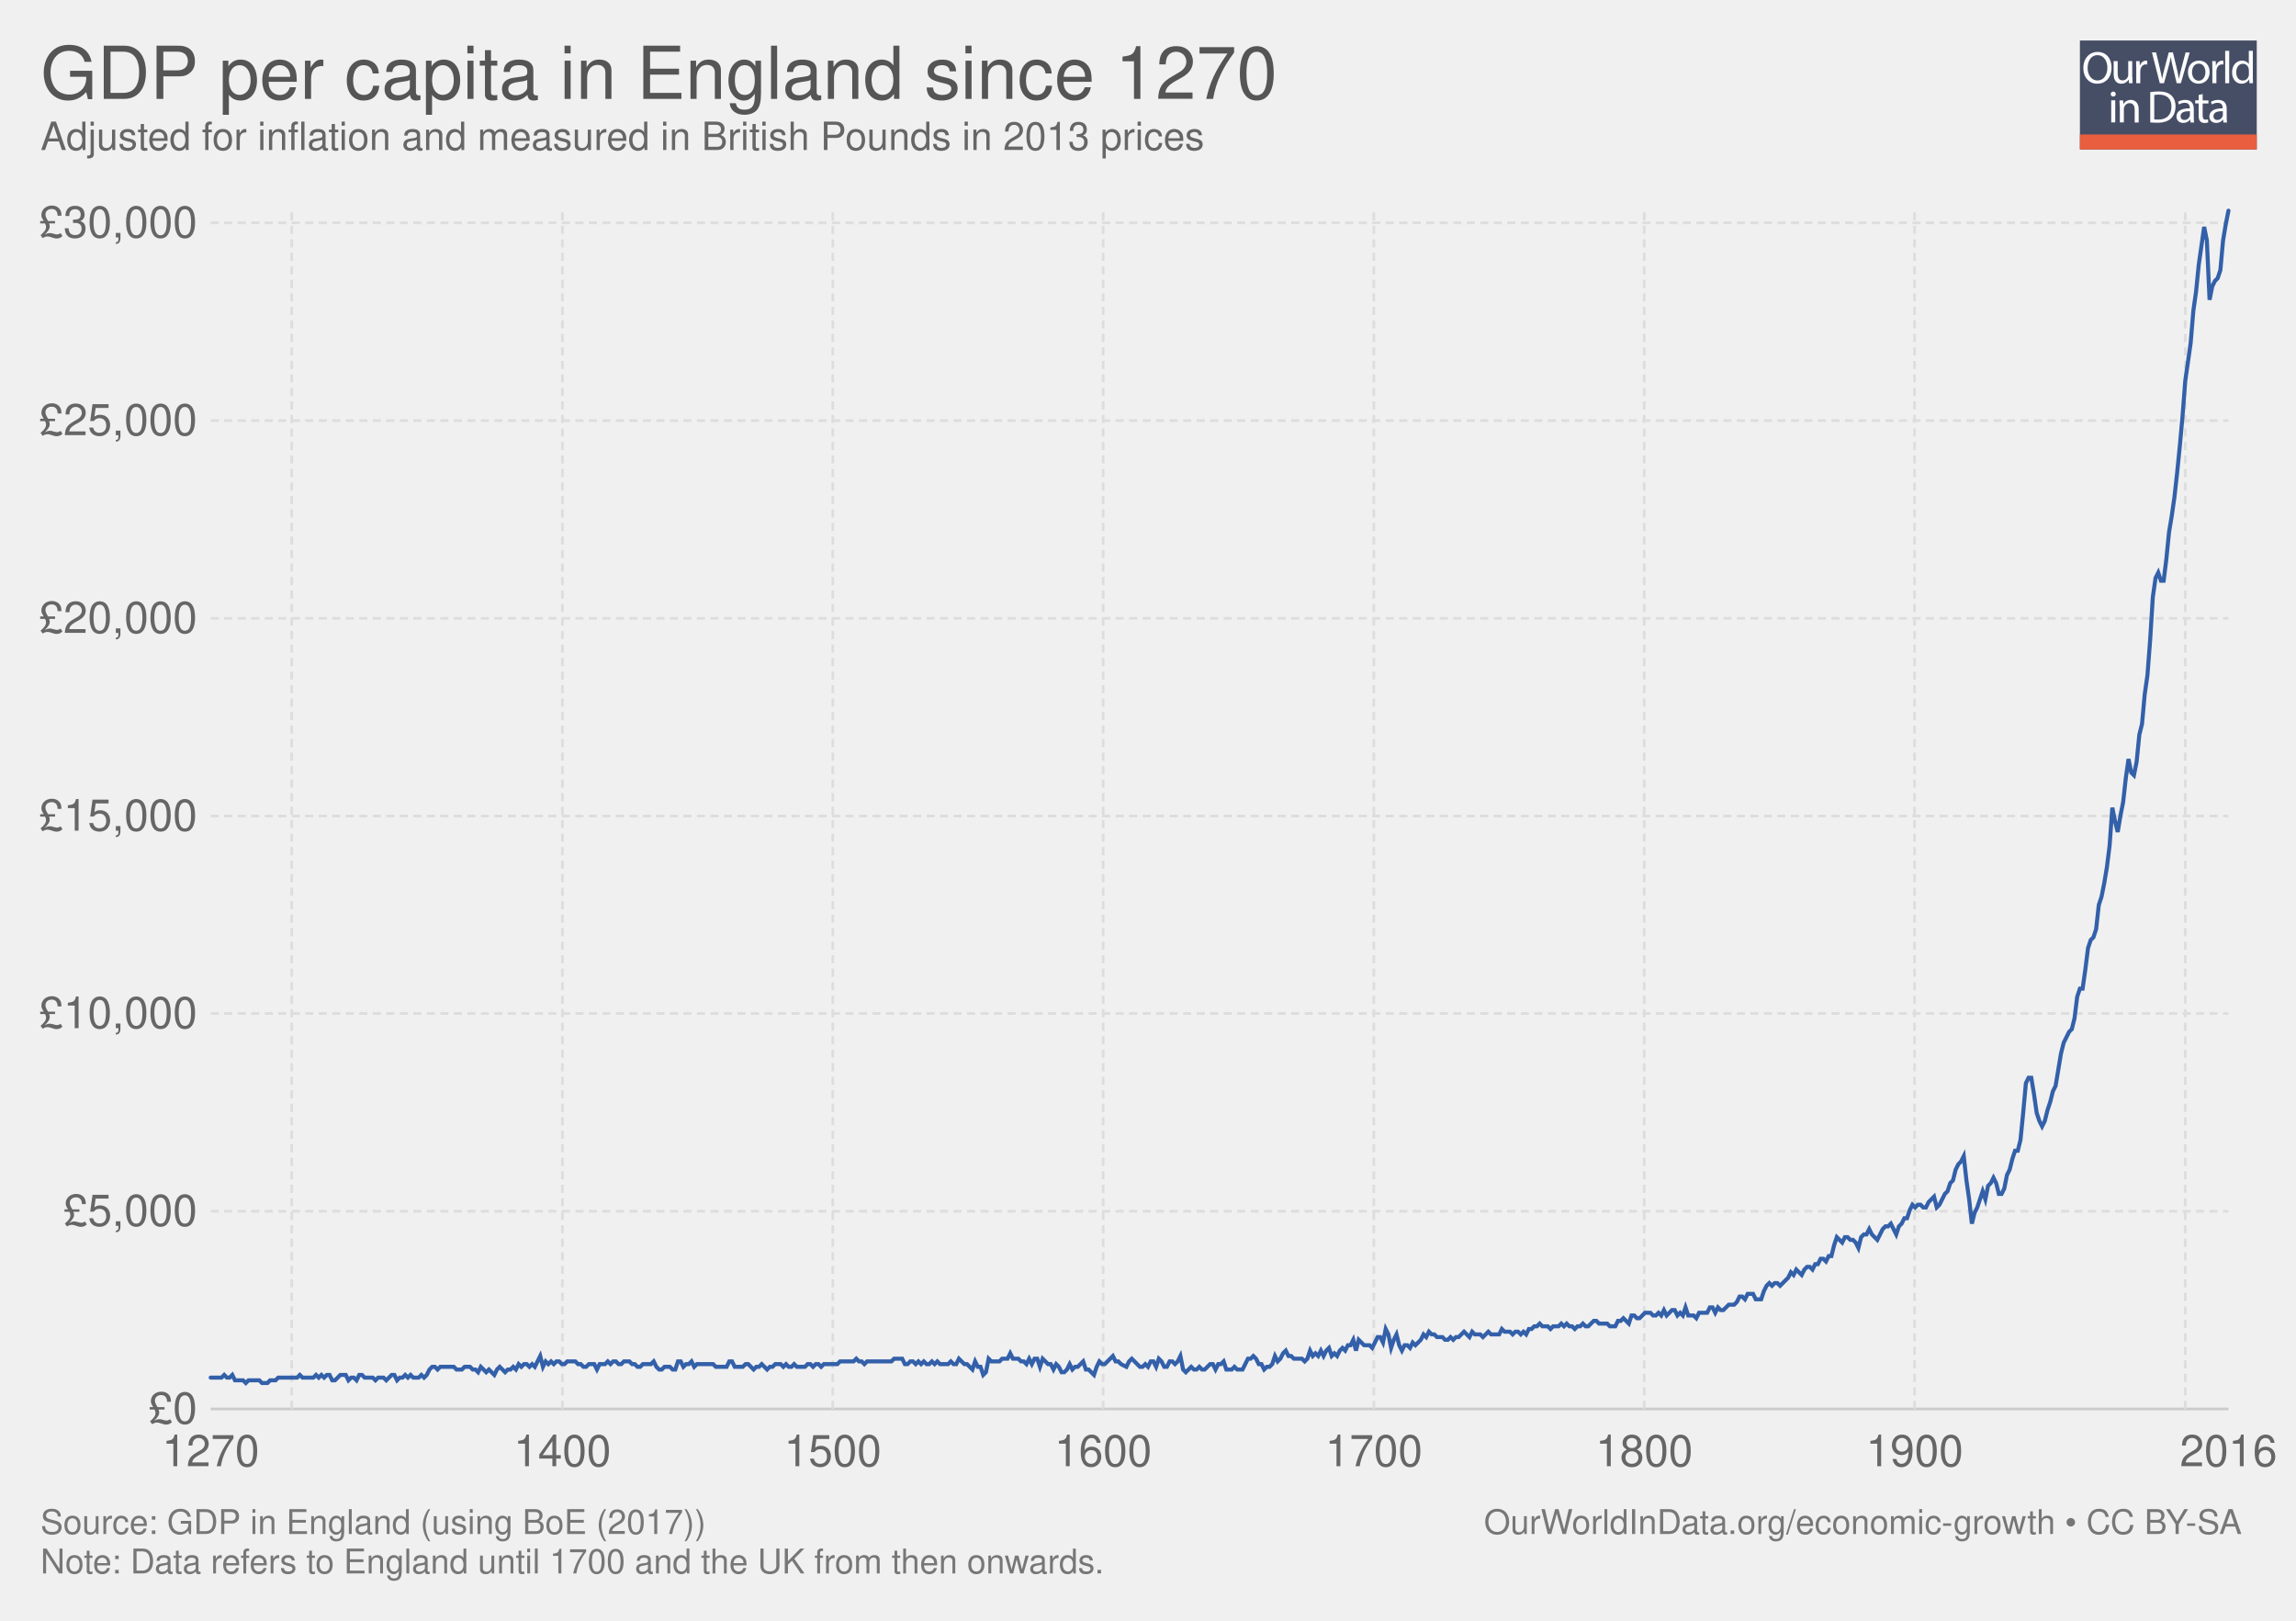
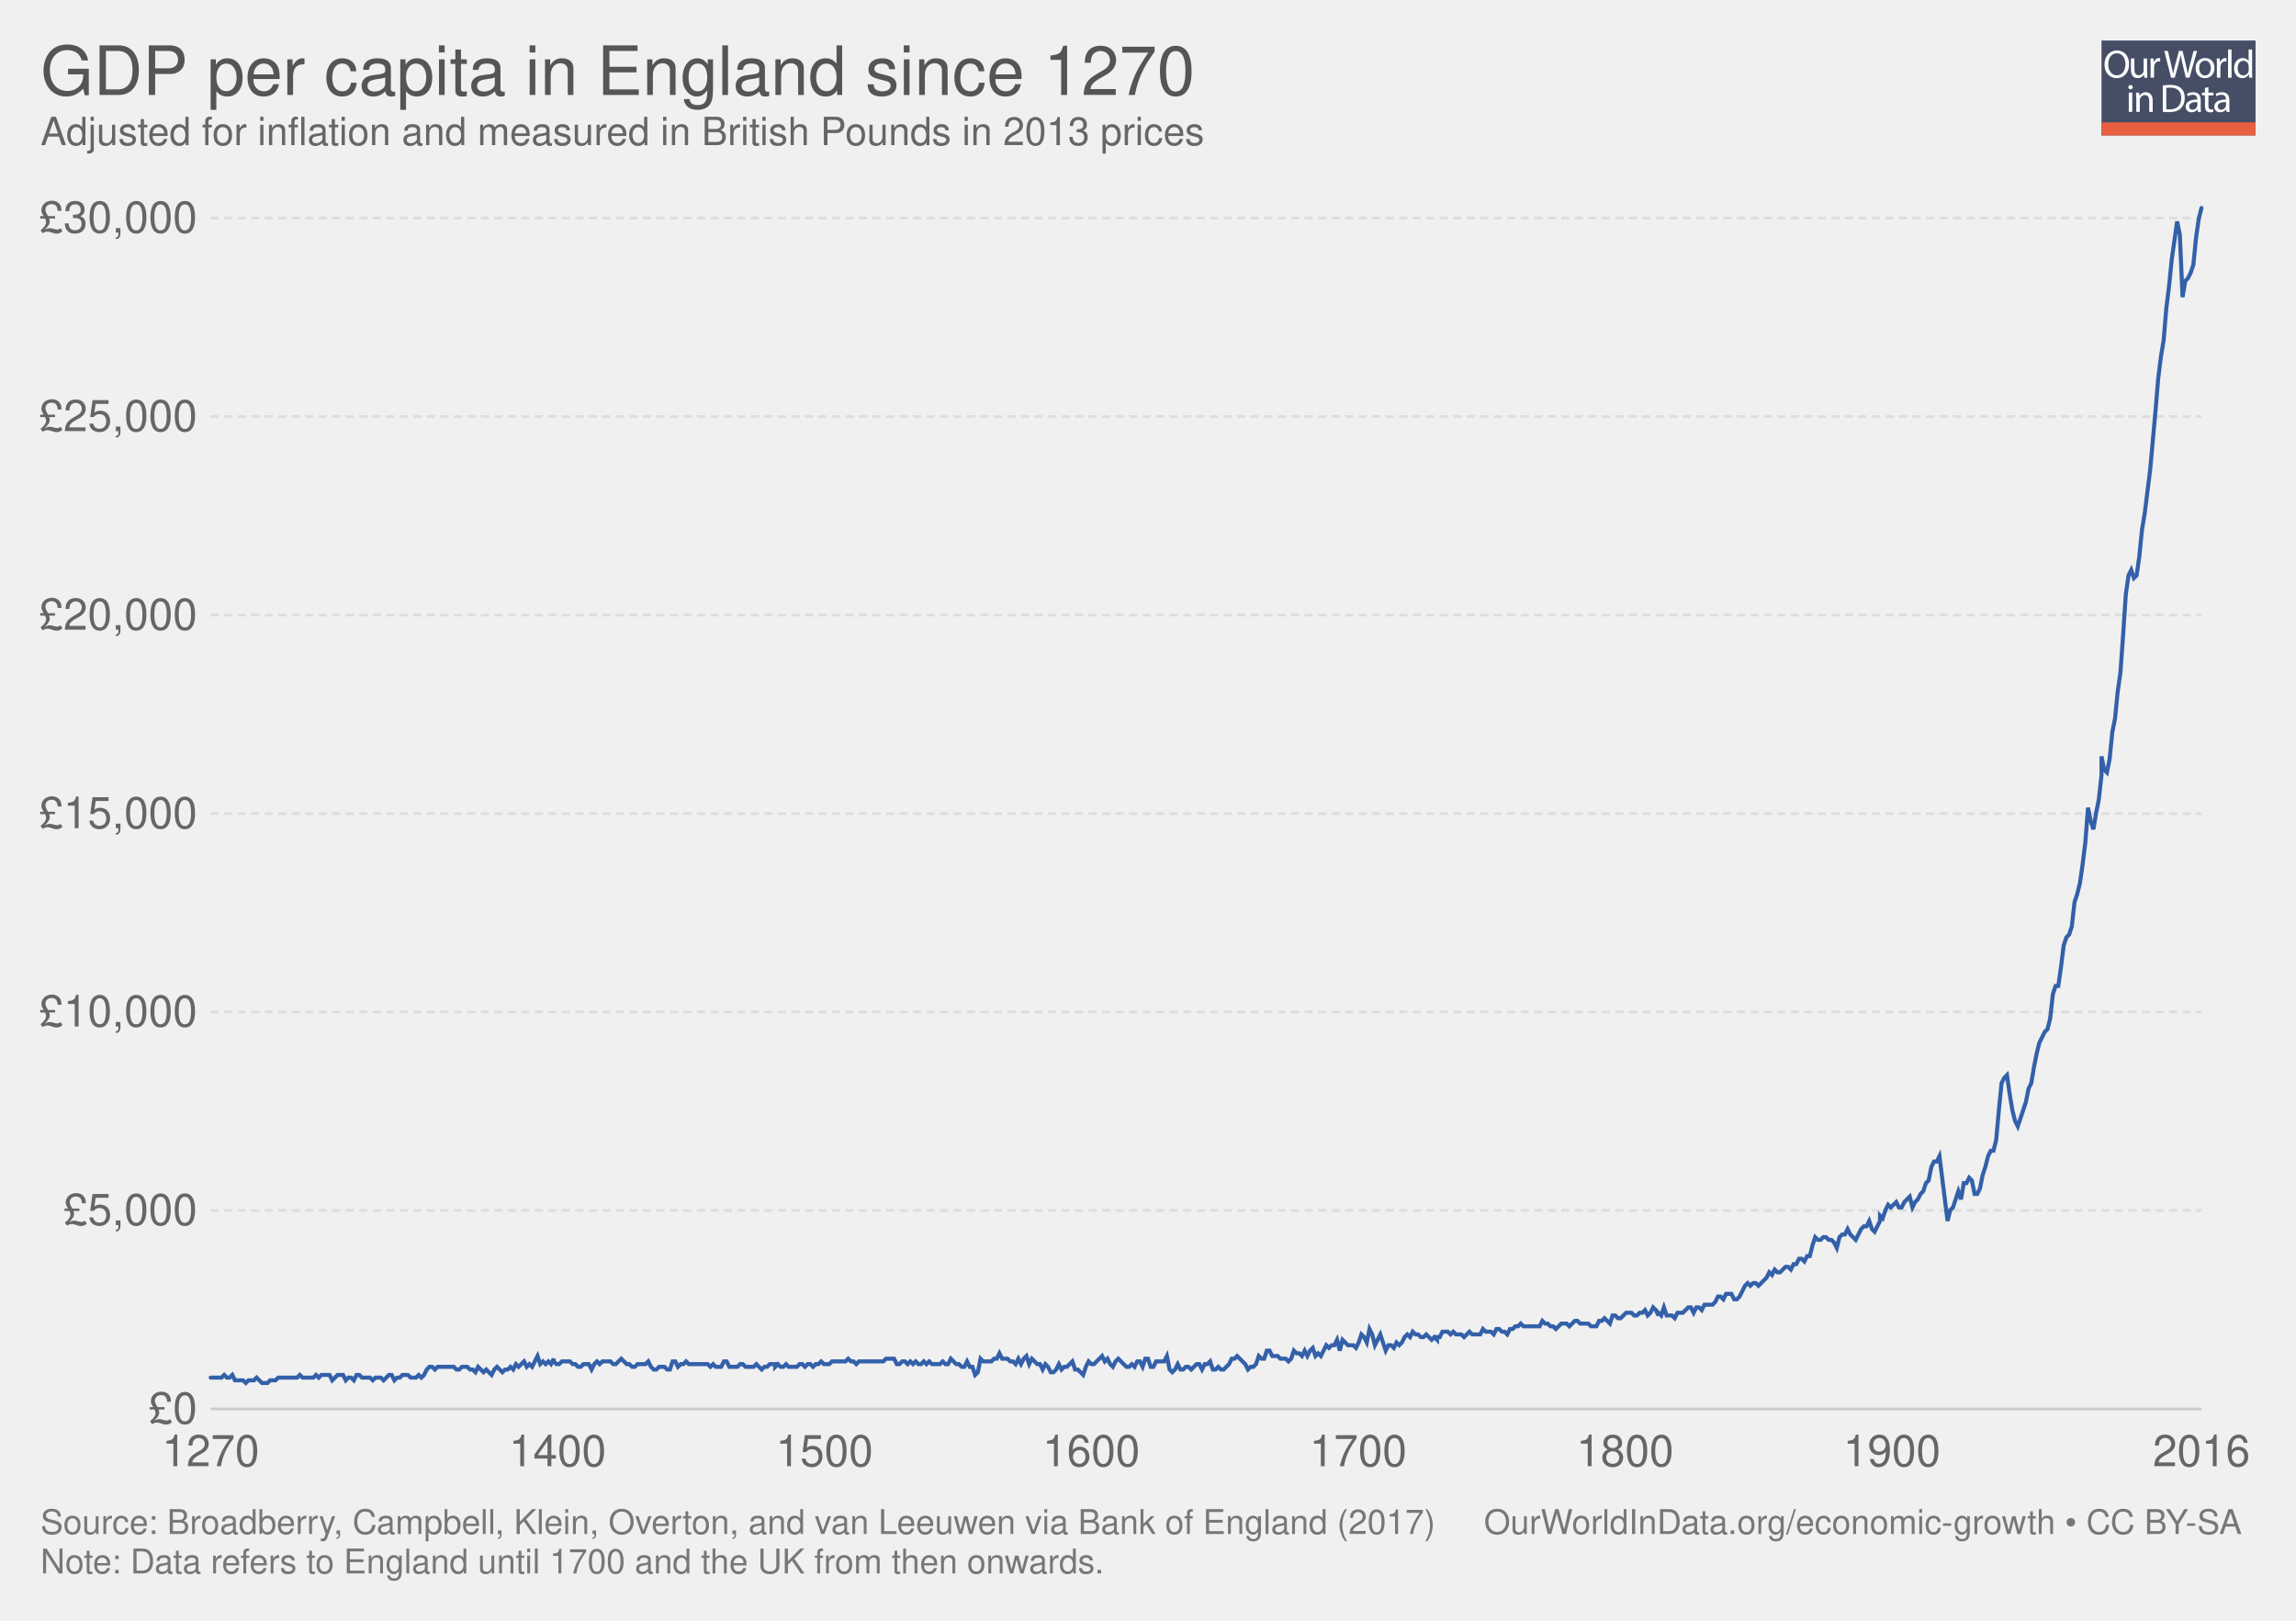
<svg xmlns="http://www.w3.org/2000/svg" xmlns:xlink="http://www.w3.org/1999/xlink" version="1.1" style="font-family: 'Helvetica Neue', Helvetica, Arial, sans-serif; font-size: 18px; background-color: white; text-rendering: optimizeLegibility; -webkit-font-smoothing: antialiased;" width="850" height="600">
  <g class="ChartTab">
    <g class="HeaderView">
-       <g opacity="0.8" transform="translate(770, 15) scale(0.31)">
+       <g opacity="0.8" transform="translate(778, 15) scale(0.27)">
        <a xlink:href="https://ourworldindata.org" target="_blank">
          <g>
            <rect x="0" y="0" fill="#1B2543" width="211.2" height="130.1" />
            <rect x="0" y="112.2" fill="#E63912" width="211.2" height="17.9" />
            <g>
              <rect x="1.2" y="12.3" fill="none" width="210.2" height="99.2" />
              <path fill="#FFFFFF" d="M37.8,32.2c0,12.7-7.7,19.4-17.1,19.4c-9.7,0-16.6-7.5-16.6-18.7c0-11.7,7.3-19.3,17.1-19.3 C31.3,13.7,37.8,21.3,37.8,32.2z M9.2,32.8c0,7.9,4.3,14.9,11.8,14.9c7.5,0,11.8-6.9,11.8-15.3c0-7.3-3.8-14.9-11.8-14.9 C13.1,17.5,9.2,24.8,9.2,32.8z" />
              <path fill="#FFFFFF" d="M62.7,43.8c0,2.7,0.1,5.1,0.2,7.2h-4.3l-0.3-4.3h-0.1c-1.3,2.1-4,4.9-8.8,4.9c-4.2,0-9.1-2.3-9.1-11.6 V24.6h4.8v14.6c0,5,1.5,8.4,5.9,8.4c3.2,0,5.5-2.2,6.3-4.4c0.3-0.7,0.4-1.6,0.4-2.5V24.6h4.8V43.8z" />
              <path fill="#FFFFFF" d="M67.3,32.8c0-3.1-0.1-5.8-0.2-8.2h4.2l0.2,5.2h0.2c1.2-3.5,4.1-5.8,7.3-5.8c0.5,0,0.9,0.1,1.4,0.2v4.5 c-0.5-0.1-1-0.2-1.6-0.2c-3.4,0-5.8,2.6-6.5,6.2c-0.1,0.7-0.2,1.4-0.2,2.2V51h-4.8V32.8z" />
              <path fill="#FFFFFF" d="M95.4,51l-9.4-36.8h5l4.4,18.6c1.1,4.6,2.1,9.2,2.7,12.7h0.1c0.6-3.7,1.8-8,3-12.8l4.9-18.5h5l4.5,18.7 c1,4.4,2,8.7,2.6,12.6h0.1c0.8-4,1.8-8.1,3-12.7l4.9-18.5h4.9L120.6,51h-5L111,31.9c-1.1-4.7-1.9-8.3-2.4-12h-0.1 c-0.7,3.7-1.5,7.3-2.8,12L100.4,51H95.4z" />
              <path fill="#FFFFFF" d="M154.9,37.6c0,9.8-6.8,14-13.2,14c-7.2,0-12.7-5.2-12.7-13.6c0-8.8,5.8-14,13.1-14 C149.8,24,154.9,29.5,154.9,37.6z M133.9,37.9c0,5.8,3.3,10.1,8,10.1c4.6,0,8-4.3,8-10.3c0-4.5-2.2-10.1-7.9-10.1 C136.3,27.6,133.9,32.8,133.9,37.9z" />
              <path fill="#FFFFFF" d="M158.2,32.8c0-3.1-0.1-5.8-0.2-8.2h4.2l0.2,5.2h0.2c1.2-3.5,4.1-5.8,7.3-5.8c0.5,0,0.9,0.1,1.4,0.2v4.5 c-0.5-0.1-1-0.2-1.6-0.2c-3.4,0-5.8,2.6-6.5,6.2c-0.1,0.7-0.2,1.4-0.2,2.2V51h-4.8V32.8z" />
              <path fill="#FFFFFF" d="M173.5,12.3h4.8V51h-4.8V12.3z" />
              <path fill="#FFFFFF" d="M206.5,12.3v31.9c0,2.3,0.1,5,0.2,6.8h-4.3l-0.2-4.6H202c-1.5,2.9-4.7,5.2-9,5.2 c-6.4,0-11.3-5.4-11.3-13.4c-0.1-8.8,5.4-14.2,11.9-14.2c4,0,6.8,1.9,8,4h0.1V12.3H206.5z M201.7,35.4c0-0.6-0.1-1.4-0.2-2 c-0.7-3.1-3.3-5.6-6.9-5.6c-5,0-7.9,4.4-7.9,10.2c0,5.3,2.6,9.8,7.8,9.8c3.2,0,6.2-2.1,7.1-5.7c0.2-0.7,0.2-1.3,0.2-2.1V35.4z" />
              <path fill="#FFFFFF" d="M42.8,64c0.1,1.6-1.1,2.9-3.1,2.9c-1.7,0-2.9-1.3-2.9-2.9c0-1.7,1.3-3,3-3C41.7,61,42.8,62.3,42.8,64z M37.4,97.8V71.4h4.8v26.4H37.4z" />
              <path fill="#FFFFFF" d="M47.5,78.6c0-2.7-0.1-5-0.2-7.1h4.3l0.3,4.4h0.1c1.3-2.5,4.4-5,8.8-5c3.7,0,9.4,2.2,9.4,11.2v15.8h-4.8 V82.6c0-4.3-1.6-7.8-6.1-7.8c-3.2,0-5.6,2.2-6.5,4.9c-0.2,0.6-0.3,1.4-0.3,2.2v15.9h-4.8V78.6z" />
              <path fill="#FFFFFF" d="M84,61.6c2.9-0.4,6.3-0.8,10.1-0.8c6.8,0,11.7,1.6,14.9,4.6c3.3,3,5.2,7.3,5.2,13.2c0,6-1.9,10.9-5.3,14.3 c-3.4,3.4-9.1,5.3-16.3,5.3c-3.4,0-6.2-0.2-8.6-0.4V61.6z M88.8,94.1c1.2,0.2,3,0.3,4.8,0.3c10.2,0,15.7-5.7,15.7-15.6 c0.1-8.7-4.9-14.2-14.9-14.2c-2.5,0-4.3,0.2-5.6,0.5V94.1z" />
              <path fill="#FFFFFF" d="M132.1,97.8l-0.4-3.3h-0.2c-1.5,2.1-4.3,3.9-8.1,3.9c-5.4,0-8.1-3.8-8.1-7.6c0-6.4,5.7-9.9,15.9-9.8v-0.5 c0-2.2-0.6-6.1-6-6.1c-2.5,0-5,0.8-6.9,2l-1.1-3.2c2.2-1.4,5.4-2.3,8.7-2.3c8.1,0,10.1,5.5,10.1,10.8v9.9c0,2.3,0.1,4.5,0.4,6.3 H132.1z M131.4,84.4c-5.3-0.1-11.2,0.8-11.2,5.9c0,3.1,2.1,4.6,4.5,4.6c3.4,0,5.6-2.2,6.4-4.4c0.2-0.5,0.3-1,0.3-1.5V84.4z" />
              <path fill="#FFFFFF" d="M146.6,63.9v7.6h6.9v3.7h-6.9v14.2c0,3.3,0.9,5.1,3.6,5.1c1.3,0,2.2-0.2,2.8-0.3l0.2,3.6 c-0.9,0.4-2.4,0.7-4.3,0.7c-2.2,0-4-0.7-5.2-2c-1.4-1.4-1.9-3.8-1.9-6.9V75.1h-4.1v-3.7h4.1v-6.3L146.6,63.9z" />
              <path fill="#FFFFFF" d="M171.4,97.8l-0.4-3.3h-0.2c-1.5,2.1-4.3,3.9-8.1,3.9c-5.4,0-8.1-3.8-8.1-7.6c0-6.4,5.7-9.9,15.9-9.8v-0.5 c0-2.2-0.6-6.1-6-6.1c-2.5,0-5,0.8-6.9,2l-1.1-3.2c2.2-1.4,5.4-2.3,8.7-2.3c8.1,0,10.1,5.5,10.1,10.8v9.9c0,2.3,0.1,4.5,0.4,6.3 H171.4z M170.7,84.4c-5.3-0.1-11.2,0.8-11.2,5.9c0,3.1,2.1,4.6,4.5,4.6c3.4,0,5.6-2.2,6.4-4.4c0.2-0.5,0.3-1,0.3-1.5V84.4z" />
            </g>
          </g>
        </a>
      </g>
      <a href="https://ourworldindata.org/grapher/GDP-per-capita-in-the-uk-since-1270" target="_blank">
-         <text font-size="27.00" x="15.0" y="36.6" fill="#555">
-           <tspan x="15" y="36.6">GDP per capita in England since 1270</tspan>
+         <text font-size="25.20" x="15.0" y="35.2" fill="#555">
+           <tspan x="15" y="35.16">GDP per capita in England since 1270</tspan>
        </text>
      </a>
-       <text font-size="14.40" x="15.0" y="55.5" fill="#666">
-         <tspan x="15" y="55.52">Adjusted for inflation and measured in British Pounds in 2013 prices</tspan>
+       <text font-size="14.40" x="15.0" y="53.7" fill="#666">
+         <tspan x="15" y="53.72">Adjusted for inflation and measured in British Pounds in 2013 prices</tspan>
      </text>
    </g>
    <g class="LineChart">
      <defs>
-         <clipPath id="boundsClip-7">
-           <rect x="67.996" y="0" width="830" height="928.8" />
+         <clipPath id="boundsClip-1">
+           <rect x="67.996" y="0" width="830" height="932.4" />
        </clipPath>
      </defs>
      <g class="AxisBoxView">
        <g class="HorizontalAxis">
          <text x="78" y="542.8" fill="#666" text-anchor="middle" font-size="16.2">1270</text>
-           <text x="208.2" y="542.8" fill="#666" text-anchor="middle" font-size="16.2">1400</text>
-           <text x="308.3" y="542.8" fill="#666" text-anchor="middle" font-size="16.2">1500</text>
-           <text x="408.4" y="542.8" fill="#666" text-anchor="middle" font-size="16.2">1600</text>
-           <text x="508.6" y="542.8" fill="#666" text-anchor="middle" font-size="16.2">1700</text>
-           <text x="608.7" y="542.8" fill="#666" text-anchor="middle" font-size="16.2">1800</text>
-           <text x="708.8" y="542.8" fill="#666" text-anchor="middle" font-size="16.2">1900</text>
-           <text x="825" y="542.8" fill="#666" text-anchor="middle" font-size="16.2">2016</text>
+           <text x="206.4" y="542.8" fill="#666" text-anchor="middle" font-size="16.2">1400</text>
+           <text x="305.2" y="542.8" fill="#666" text-anchor="middle" font-size="16.2">1500</text>
+           <text x="404" y="542.8" fill="#666" text-anchor="middle" font-size="16.2">1600</text>
+           <text x="502.8" y="542.8" fill="#666" text-anchor="middle" font-size="16.2">1700</text>
+           <text x="601.6" y="542.8" fill="#666" text-anchor="middle" font-size="16.2">1800</text>
+           <text x="700.4" y="542.8" fill="#666" text-anchor="middle" font-size="16.2">1900</text>
+           <text x="815" y="542.8" fill="#666" text-anchor="middle" font-size="16.2">2016</text>
        </g>
        <g class="VerticalAxis">
          <text x="73.00" y="521.6" fill="#666" dominant-baseline="middle" text-anchor="end" font-size="16.2">£0</text>
-           <text x="73.00" y="448.4" fill="#666" dominant-baseline="middle" text-anchor="end" font-size="16.2">£5,000</text>
-           <text x="73.00" y="375.2" fill="#666" dominant-baseline="middle" text-anchor="end" font-size="16.2">£10,000</text>
-           <text x="73.00" y="302.1" fill="#666" dominant-baseline="middle" text-anchor="end" font-size="16.2">£15,000</text>
-           <text x="73.00" y="228.9" fill="#666" dominant-baseline="middle" text-anchor="end" font-size="16.2">£20,000</text>
-           <text x="73.00" y="155.7" fill="#666" dominant-baseline="middle" text-anchor="end" font-size="16.2">£25,000</text>
-           <text x="73.00" y="82.5" fill="#666" dominant-baseline="middle" text-anchor="end" font-size="16.2">£30,000</text>
+           <text x="73.00" y="448.1" fill="#666" dominant-baseline="middle" text-anchor="end" font-size="16.2">£5,000</text>
+           <text x="73.00" y="374.6" fill="#666" dominant-baseline="middle" text-anchor="end" font-size="16.2">£10,000</text>
+           <text x="73.00" y="301.2" fill="#666" dominant-baseline="middle" text-anchor="end" font-size="16.2">£15,000</text>
+           <text x="73.00" y="227.7" fill="#666" dominant-baseline="middle" text-anchor="end" font-size="16.2">£20,000</text>
+           <text x="73.00" y="154.2" fill="#666" dominant-baseline="middle" text-anchor="end" font-size="16.2">£25,000</text>
+           <text x="73.00" y="80.7" fill="#666" dominant-baseline="middle" text-anchor="end" font-size="16.2">£30,000</text>
        </g>
        <g class="AxisGridLines">
-           <line x1="78.00" y1="521.6" x2="825.00" y2="521.6" stroke="#ccc" />
-           <line x1="78.00" y1="448.4" x2="825.00" y2="448.4" stroke="#ddd" stroke-dasharray="3,2" />
-           <line x1="78.00" y1="375.2" x2="825.00" y2="375.2" stroke="#ddd" stroke-dasharray="3,2" />
-           <line x1="78.00" y1="302.1" x2="825.00" y2="302.1" stroke="#ddd" stroke-dasharray="3,2" />
-           <line x1="78.00" y1="228.9" x2="825.00" y2="228.9" stroke="#ddd" stroke-dasharray="3,2" />
-           <line x1="78.00" y1="155.7" x2="825.00" y2="155.7" stroke="#ddd" stroke-dasharray="3,2" />
-           <line x1="78.00" y1="82.5" x2="825.00" y2="82.5" stroke="#ddd" stroke-dasharray="3,2" />
-         </g>
-         <g class="AxisGridLines">
-           <line x1="108" y1="521.60" x2="108" y2="78.40" stroke="#ddd" stroke-dasharray="3,2" />
-           <line x1="208.2" y1="521.60" x2="208.2" y2="78.40" stroke="#ddd" stroke-dasharray="3,2" />
-           <line x1="308.3" y1="521.60" x2="308.3" y2="78.40" stroke="#ddd" stroke-dasharray="3,2" />
-           <line x1="408.4" y1="521.60" x2="408.4" y2="78.40" stroke="#ddd" stroke-dasharray="3,2" />
-           <line x1="508.6" y1="521.60" x2="508.6" y2="78.40" stroke="#ddd" stroke-dasharray="3,2" />
-           <line x1="608.7" y1="521.60" x2="608.7" y2="78.40" stroke="#ddd" stroke-dasharray="3,2" />
-           <line x1="708.8" y1="521.60" x2="708.8" y2="78.40" stroke="#ddd" stroke-dasharray="3,2" />
-           <line x1="809" y1="521.60" x2="809" y2="78.40" stroke="#ddd" stroke-dasharray="3,2" />
+           <line x1="78.00" y1="521.6" x2="815.00" y2="521.6" stroke="#ccc" />
+           <line x1="78.00" y1="448.1" x2="815.00" y2="448.1" stroke="#ddd" stroke-dasharray="3,2" />
+           <line x1="78.00" y1="374.6" x2="815.00" y2="374.6" stroke="#ddd" stroke-dasharray="3,2" />
+           <line x1="78.00" y1="301.2" x2="815.00" y2="301.2" stroke="#ddd" stroke-dasharray="3,2" />
+           <line x1="78.00" y1="227.7" x2="815.00" y2="227.7" stroke="#ddd" stroke-dasharray="3,2" />
+           <line x1="78.00" y1="154.2" x2="815.00" y2="154.2" stroke="#ddd" stroke-dasharray="3,2" />
+           <line x1="78.00" y1="80.7" x2="815.00" y2="80.7" stroke="#ddd" stroke-dasharray="3,2" />
        </g>
      </g>
-       <g clip-path="url(#boundsClip-7)">
+       <g clip-path="url(#boundsClip-1)">
        <g class="Lines">
-           <rect x="78" y="78" width="747" height="443" fill="rgba(255,255,255,0)" opacity="0" />
+           <rect x="78" y="77" width="737" height="445" fill="rgba(255,255,255,0)" opacity="0" />
          <g class="key-England_0">
-             <path stroke="#3360a9" stroke-linecap="round" d="M78 510L79 510L80 510L81 510L82 510L83 509L84 510L85 510L86 509L87 511L88 511L89 511L90 511L91 512L92 511L93 511L94 511L95 511L96 511L97 512L98 512L99 512L100 511L101 511L102 511L103 510L104 510L105 510L106 510L107 510L108 510L109 510L110 510L111 509L112 510L113 510L114 510L115 510L116 510L117 509L118 510L119 509L120 510L121 509L122 509L123 511L124 511L125 510L126 509L127 509L128 509L129 511L130 510L131 510L132 511L133 509L134 509L135 510L136 510L137 510L138 510L139 511L140 510L141 510L142 510L143 511L144 510L145 509L146 509L147 511L148 510L149 510L150 509L151 510L152 509L153 510L154 510L155 510L156 509L157 510L158 509L159 507L160 506L161 506L162 507L163 506L164 506L165 506L166 506L167 506L168 506L169 507L170 507L171 507L172 506L173 506L174 506L175 507L176 507L177 508L178 506L179 507L180 508L181 507L182 508L183 509L184 507L185 506L186 507L187 508L188 507L189 507L190 506L191 507L192 505L193 506L194 505L195 505L196 506L197 505L198 506L199 504L200 502L201 506L202 504L203 505L204 504L205 505L206 504L207 504L208 505L209 505L210 504L211 504L212 504L213 504L214 505L215 505L216 506L217 506L218 505L219 505L220 505L221 507L222 505L223 505L224 505L225 504L226 505L227 504L228 504L229 505L230 505L231 504L232 504L233 504L234 505L235 505L236 506L237 506L238 505L239 505L240 505L241 505L242 504L243 506L244 507L245 507L246 506L247 506L248 506L249 507L250 507L251 504L252 504L253 506L254 505L255 505L256 504L257 506L258 505L259 505L260 505L261 505L262 505L263 505L264 505L265 506L266 506L267 506L268 506L269 506L270 504L271 504L272 506L273 506L274 506L275 506L276 505L277 505L278 506L279 507L280 506L281 506L282 505L283 506L284 507L285 506L286 506L287 505L288 505L289 505L290 506L291 505L292 506L293 506L294 505L295 506L296 506L297 506L298 506L299 505L300 505L301 506L302 505L303 505L304 506L305 505L306 505L307 505L308 505L309 505L310 505L311 504L312 504L313 504L314 504L315 504L316 504L317 503L318 504L319 504L320 505L321 504L322 504L323 504L324 504L325 504L326 504L327 504L328 504L329 504L330 504L331 503L332 503L333 503L334 503L335 505L336 505L337 504L338 504L339 505L340 504L341 505L342 504L343 505L344 505L345 504L346 505L347 504L348 505L349 505L350 505L351 505L352 504L353 505L354 505L355 503L356 504L357 505L358 505L359 506L360 507L361 504L362 506L363 506L364 509L365 508L366 503L367 504L368 504L369 504L370 504L371 503L372 503L373 503L374 501L375 503L376 503L377 503L378 504L379 504L380 505L381 503L382 505L383 503L384 503L385 506L386 503L387 504L388 505L389 505L390 507L391 505L392 506L393 508L394 508L395 507L396 505L397 507L398 506L399 506L400 505L401 504L402 507L403 507L404 508L405 509L406 506L407 504L408 505L409 505L410 504L411 503L412 502L413 504L414 504L415 505L417 506L418 504L419 503L420 504L421 505L422 506L423 506L424 505L425 506L426 504L427 504L428 506L429 503L430 504L431 506L432 506L433 504L434 504L435 505L436 504L437 502L438 507L439 508L440 507L441 506L442 507L443 507L444 506L445 507L446 507L447 506L448 505L449 505L450 507L451 505L452 505L453 504L454 507L455 507L456 507L457 506L458 507L459 507L460 507L461 505L462 503L463 503L464 502L465 503L466 505L467 505L468 507L469 506L470 506L471 505L472 502L473 504L474 503L475 501L476 500L477 502L478 502L479 503L480 503L481 503L482 503L483 504L484 503L485 500L486 502L487 501L488 502L489 500L490 502L491 500L492 499L493 502L494 501L495 502L496 500L497 499L498 500L499 498L500 498L501 496L502 500L503 496L504 497L505 498L506 498L507 498L508 499L509 497L510 495L511 495L512 497L513 492L514 494L515 499L516 496L517 494L518 498L519 500L520 498L521 498L522 499L523 497L524 498L525 497L526 496L527 494L528 495L529 493L530 494L531 494L532 495L533 495L534 495L535 496L536 496L537 495L538 496L539 495L540 495L541 494L542 493L543 494L544 495L545 493L546 494L547 494L548 494L549 495L550 494L551 493L552 494L553 494L554 494L555 494L556 492L557 493L558 493L559 493L560 494L561 493L562 493L563 494L564 493L565 494L566 492L567 492L568 491L569 491L570 490L571 491L572 491L573 491L574 492L575 491L576 491L577 491L578 490L579 491L580 490L581 491L582 491L583 492L584 491L585 491L586 490L587 491L588 491L589 490L590 489L591 489L592 490L593 490L594 490L595 490L596 491L597 491L598 491L599 489L600 489L601 488L602 489L603 490L604 487L605 487L606 488L607 488L608 487L609 486L610 486L611 486L612 487L613 487L614 486L615 487L616 485L617 487L618 486L619 485L620 485L621 487L622 486L623 487L624 484L625 487L626 487L627 487L628 488L629 486L630 486L631 486L632 486L633 484L634 484L635 486L636 484L637 485L638 485L639 484L640 483L641 483L642 483L643 482L644 480L645 480L646 481L647 479L648 479L649 479L650 481L651 481L652 481L653 478L654 476L655 475L656 476L657 475L658 475L659 476L660 475L661 474L662 473L663 471L664 472L665 470L666 471L667 472L668 470L669 469L670 469L671 470L672 468L673 468L674 466L675 466L676 467L677 465L678 465L679 461L680 458L681 459L682 460L683 458L684 458L685 459L686 459L687 460L688 462L689 458L690 457L691 457L692 455L693 457L694 458L695 459L696 457L697 455L698 454L699 454L700 453L701 455L702 457L703 454L704 453L705 451L706 451L707 448L708 446L709 447L710 446L711 446L712 447L713 447L714 445L715 444L716 443L717 447L718 446L719 444L720 442L721 441L722 438L723 437L724 433L725 431L726 430L727 428L728 437L729 444L730 453L731 449L732 447L733 444L734 441L735 444L736 439L737 438L738 436L739 438L740 442L741 442L742 440L743 435L744 433L745 429L746 426L747 426L748 422L749 412L750 401L751 399L752 399L753 405L754 412L755 415L756 417L757 415L758 411L759 408L760 404L761 402L762 396L763 390L764 386L765 384L766 382L767 381L768 377L769 369L770 366L771 366L772 359L773 351L774 348L775 347L776 344L777 335L778 332L779 327L780 321L781 313L782 299L783 304L784 308L785 302L786 297L787 288L788 281L789 286L790 287L791 282L792 272L793 268L794 257L795 250L796 237L797 221L798 214L799 212L800 215L801 215L802 207L803 197L804 191L805 184L806 175L807 165L808 154L809 141L810 134L811 127L812 115L813 108L814 98L815 91L816 84L817 89L818 111L819 106L820 104L821 103L822 100L823 89L824 83L825 78" fill="none" stroke-width="1.5" />
+             <path stroke="#3360a9" stroke-linecap="round" d="M78 510L79 510L80 510L81 510L82 510L83 509L84 510L85 510L86 509L87 511L88 511L89 511L90 511L91 512L92 511L93 511L94 511L95 510L96 511L97 512L98 512L99 512L100 511L101 511L102 511L103 510L104 510L105 510L106 510L107 510L108 510L109 510L110 510L111 509L112 510L113 510L114 510L115 510L116 510L117 509L118 510L119 509L120 509L121 509L122 509L123 511L123 511L124 510L125 509L126 509L127 509L128 511L129 510L130 510L131 511L132 509L133 509L134 510L135 510L136 510L137 510L138 511L139 510L140 510L141 510L142 511L143 510L144 509L145 509L146 511L147 510L148 510L149 509L150 509L151 509L152 510L153 510L154 510L155 509L156 510L157 509L158 507L159 506L160 506L161 507L162 506L163 506L164 506L165 506L166 506L167 506L168 506L169 507L170 507L171 506L172 506L173 506L174 507L175 507L176 508L177 506L178 507L179 508L180 507L181 508L182 509L183 507L184 506L185 507L186 508L187 507L188 507L189 506L190 507L191 505L192 506L193 505L194 504L195 506L196 505L197 506L198 504L199 502L200 505L201 504L202 505L203 504L204 505L205 503L205 504L206 505L207 505L208 504L209 504L210 504L211 504L212 505L213 505L214 506L215 506L216 505L217 505L218 505L219 507L220 505L221 504L222 505L223 504L224 504L225 504L226 504L227 505L228 505L229 504L230 503L231 504L232 505L233 505L234 506L235 506L236 505L237 505L238 505L239 505L240 504L241 506L242 507L243 507L244 506L245 506L246 506L247 507L248 507L249 504L250 504L251 506L252 505L253 505L254 504L255 505L256 505L257 505L258 505L259 505L260 505L261 505L262 505L263 506L264 505L265 506L266 506L267 506L268 504L269 504L270 506L271 506L272 506L273 506L274 505L275 505L276 506L277 506L278 506L279 506L280 505L281 506L282 507L283 506L284 506L285 505L286 505L287 505L287 506L288 505L289 506L290 506L291 505L292 506L293 506L294 506L295 506L296 505L297 505L298 506L299 505L300 505L301 506L302 505L303 505L304 504L305 505L306 505L307 505L308 504L309 504L310 504L311 504L312 504L313 504L314 503L315 504L316 504L317 505L318 504L319 504L320 504L321 504L322 504L323 504L324 504L325 504L326 504L327 504L328 503L329 503L330 503L331 503L332 505L333 505L334 504L335 504L336 505L337 504L338 505L339 504L340 505L341 505L342 504L343 505L344 504L345 505L346 505L347 505L348 505L349 504L350 505L351 505L352 503L353 504L354 505L355 505L356 506L357 506L358 504L359 506L360 506L361 509L362 508L363 503L364 504L365 504L366 504L367 504L368 503L369 503L369 503L370 501L371 503L372 503L373 503L374 504L375 504L376 505L377 503L378 505L379 503L380 502L381 505L382 503L383 504L384 505L385 505L386 507L387 505L388 506L389 508L390 508L391 507L392 505L393 507L394 506L395 506L396 505L397 504L398 507L399 507L400 508L401 509L402 506L403 504L404 505L405 505L406 504L407 503L408 502L409 504L410 503L411 505L412 506L413 504L414 503L415 504L416 505L417 506L418 506L419 505L420 506L421 504L422 504L423 506L424 503L425 503L426 506L427 506L428 504L429 504L430 504L431 504L432 502L433 507L434 508L435 507L436 505L437 507L438 507L439 506L440 506L441 507L442 506L443 505L444 505L445 507L446 505L447 505L448 504L449 507L450 507L450 507L451 506L452 507L453 507L454 506L455 505L456 503L457 503L458 502L459 503L460 504L461 505L462 507L463 506L464 506L465 505L466 502L467 503L468 503L469 500L470 500L471 502L472 502L473 502L474 503L475 503L476 503L477 504L478 503L479 500L480 501L481 501L482 502L483 500L484 502L485 500L486 499L487 502L488 501L489 502L490 500L491 498L492 499L493 498L494 498L495 496L496 500L497 496L498 497L499 498L500 498L501 498L502 499L503 497L504 494L505 495L506 497L507 492L508 494L509 498L510 496L511 494L512 497L513 500L514 498L515 498L516 499L517 497L518 498L519 497L520 495L521 494L522 495L523 493L524 494L525 494L526 495L527 495L528 494L529 495L530 496L531 495L532 496L532 495L533 495L534 493L535 493L536 493L537 494L538 493L539 494L540 494L541 494L542 495L543 494L544 493L545 494L546 494L547 494L548 494L549 492L550 493L551 493L552 493L553 494L554 492L555 492L556 493L557 493L558 494L559 492L560 492L561 491L562 491L563 490L564 491L565 491L566 491L567 491L568 491L569 491L570 491L571 489L572 490L573 490L574 491L575 491L576 492L577 491L578 490L579 490L580 490L581 491L582 490L583 489L584 489L585 490L586 490L587 490L588 490L589 491L590 491L591 491L592 489L593 489L594 488L595 489L596 490L597 487L598 487L599 488L600 488L601 487L602 486L603 486L604 486L605 487L606 487L607 486L608 486L609 485L610 487L611 486L612 484L613 485L614 487L614 486L615 487L616 484L617 487L618 487L619 487L620 488L621 486L622 486L623 486L624 485L625 484L626 484L627 486L628 484L629 484L630 485L631 483L632 483L633 483L634 483L635 482L636 480L637 480L638 481L639 479L640 479L641 479L642 481L643 481L644 480L645 478L646 476L647 475L648 476L649 475L650 475L651 476L652 475L653 474L654 473L655 471L656 472L657 470L658 471L659 471L660 470L661 469L662 469L663 470L664 468L665 468L666 466L667 466L668 467L669 465L670 465L671 461L672 458L673 459L674 459L675 458L676 458L677 459L678 459L679 460L680 462L681 458L682 457L683 457L684 455L685 457L686 458L687 459L688 457L689 455L690 454L691 454L692 452L693 455L694 456L695 454L696 452L696 450L697 451L698 448L699 446L700 447L701 446L702 445L703 447L704 447L705 445L706 444L707 443L708 447L709 445L710 444L711 442L712 441L713 438L714 437L715 432L716 430L717 430L718 428L719 436L720 444L721 452L722 448L723 447L724 444L725 441L726 444L727 438L728 438L729 436L730 437L731 442L732 442L733 440L734 435L735 432L736 428L737 426L738 426L739 422L740 411L741 401L742 399L743 398L744 405L745 411L746 415L747 417L748 414L749 411L750 408L751 403L752 401L753 395L754 390L755 386L756 384L757 382L758 381L759 377L760 368L761 365L762 365L763 358L764 350L765 347L766 346L767 343L768 334L769 331L770 327L771 320L772 312L773 299L774 304L775 307L776 301L777 296L778 287L778 280L779 285L780 286L781 281L782 271L783 266L784 256L785 249L786 235L787 220L788 213L789 211L790 214L791 213L792 206L793 196L794 190L795 182L796 174L797 163L798 152L799 140L800 132L801 126L802 114L803 106L804 96L805 89L806 82L807 87L808 110L809 104L810 103L811 101L812 98L813 88L814 81L815 77" fill="none" stroke-width="1.5" />
          </g>
        </g>
      </g>
    </g>
    <g style="fill: #777;" class="SourcesFooter">
      <g style="fill: #777;" class="clickable">
        <text font-size="12.60" x="15.0" y="567.9">
-           <tspan x="15" y="567.88">Source: GDP in England (using BoE (2017))</tspan>
+           <tspan x="15" y="567.88">Source: Broadberry, Campbell, Klein, Overton, and van Leeuwen via Bank of England (2017)</tspan>
        </text>
      </g>
      <text font-size="12.60" x="15.0" y="582.5">
        <tspan x="15" y="582.48">Note: Data refers to England until 1700 and the UK from then onwards.</tspan>
      </text>
      <text font-size="12.60" x="549.4" y="567.9">
        <tspan x="549.358" y="567.88">
-           <a target="_blank" style="fill: #777;" href="https://ourworldindata.org/economic-growth">OurWorldInData.org/economic-growth</a> • <a style="fill: #777;" href="http://creativecommons.org/licenses/by-sa/4.0/deed.en_US" target="_blank">CC BY-SA</a>
+           <a target="_blank" style="fill: #777;" href="https://ourworldindata.org/economic-growth">OurWorldInData.org/economic-growth</a> • <a style="fill: #777;" class="cclogo" href="http://creativecommons.org/licenses/by-sa/4.0/deed.en_US" target="_blank">CC BY-SA</a>
        </tspan>
      </text>
    </g>
  </g>
</svg>
